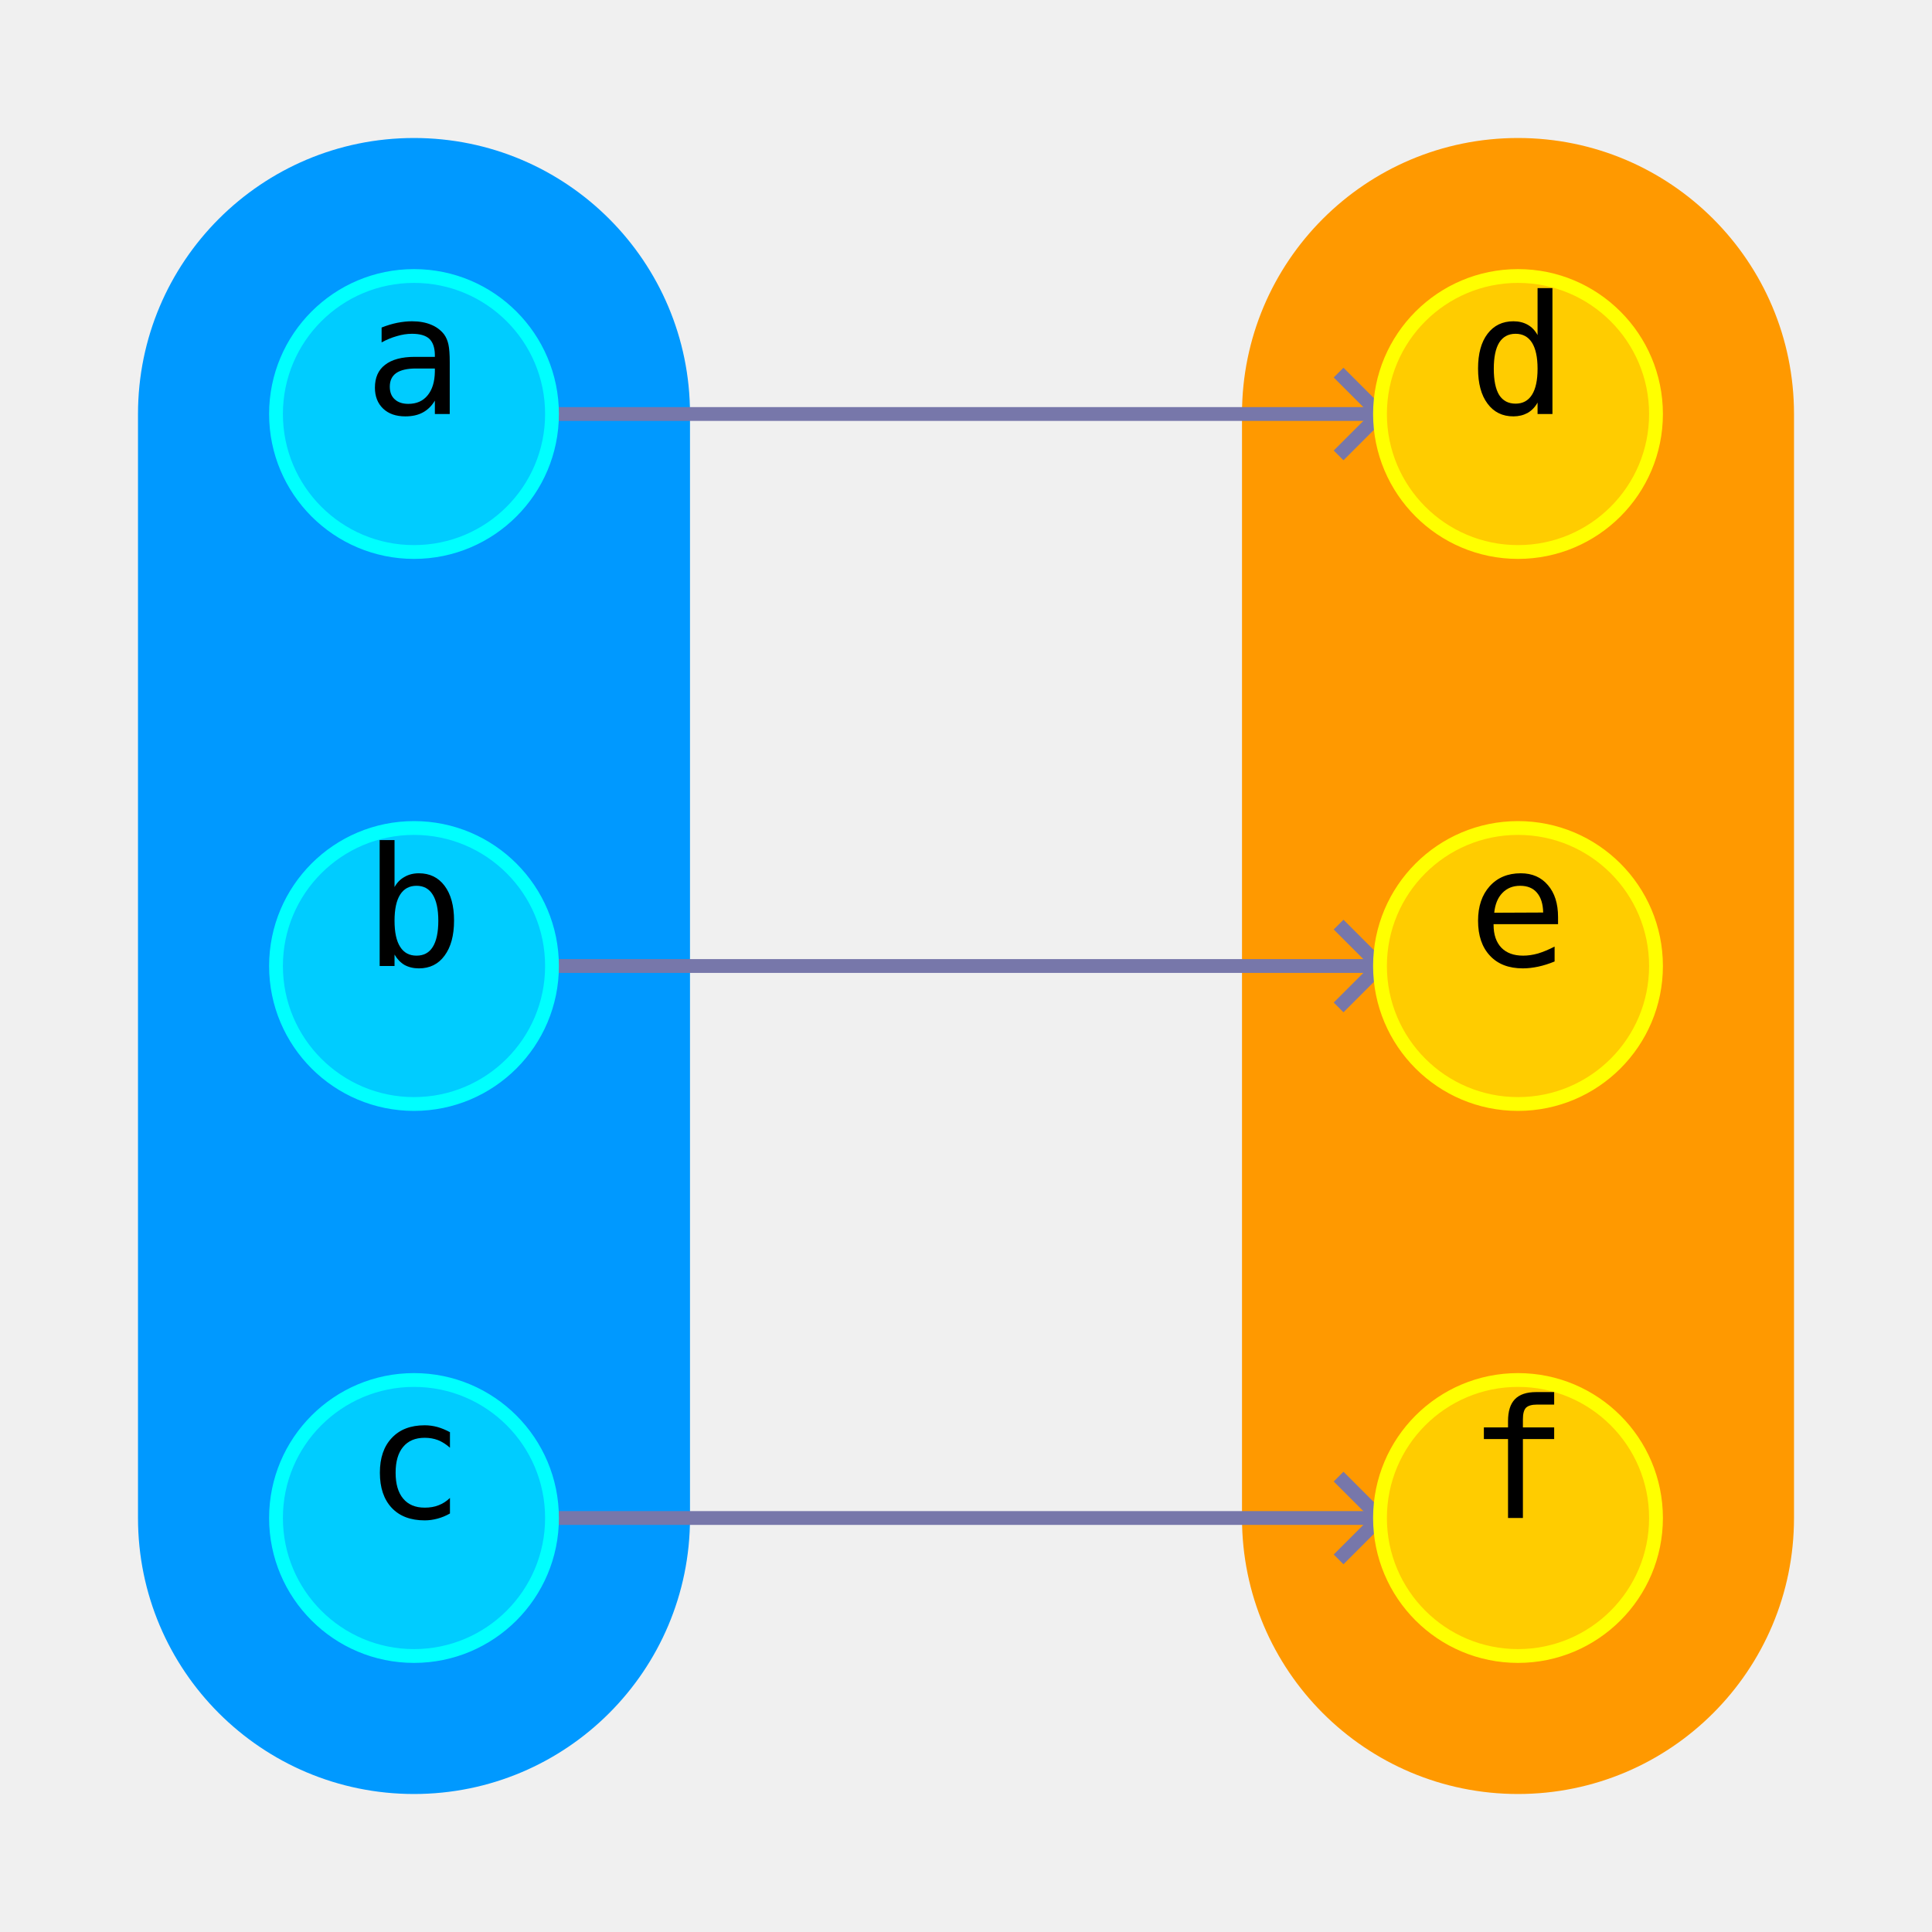
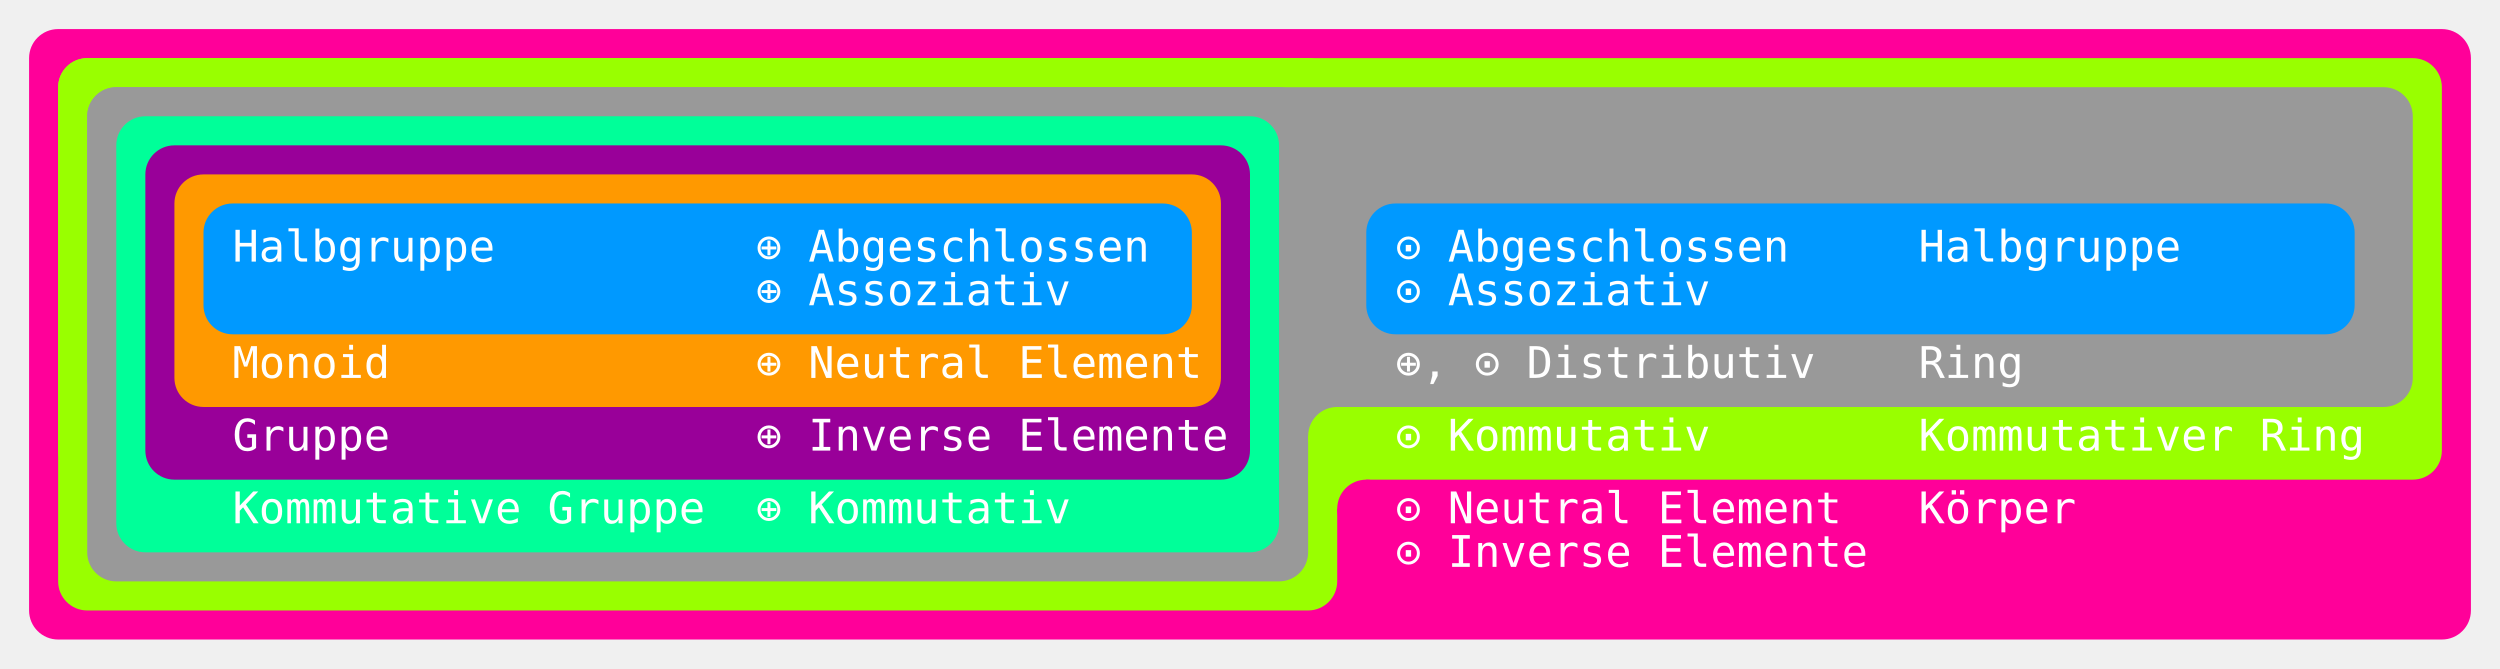
- <svg xmlns="http://www.w3.org/2000/svg" viewBox="0 0 140 140" shape-rendering="geometricPrecision" text-rendering="geometricPrecision">
-   <rect x="10" y="10" width="40" height="120" rx="20" ry="20" fill="#0099FF" />
-   <rect x="90" y="10" width="40" height="120" rx="20" ry="20" fill="#FF9900" />
-   <path d="M 30 30 L 110 30" stroke="#7777AA" />
-   <path d="M 30 70 L 110 70" stroke="#7777AA" />
-   <path d="M 30 110 L 110 110" stroke="#7777AA" />
-   <path d="M 97 27 L 100 30 L 97 33" stroke="#7777AA" fill="none" />
-   <path d="M 97 67 L 100 70 L 97 73" stroke="#7777AA" fill="none" />
-   <path d="M 97 107 L 100 110 L 97 113" stroke="#7777AA" fill="none" />
-   <ellipse cx="30" cy="30" rx="10" ry="10" fill="#00CCFF" stroke="#00FFFF" stroke-width="1" />
-   <ellipse cx="30" cy="70" rx="10" ry="10" fill="#00CCFF" stroke="#00FFFF" stroke-width="1" />
-   <ellipse cx="30" cy="110" rx="10" ry="10" fill="#00CCFF" stroke="#00FFFF" stroke-width="1" />
-   <ellipse cx="110" cy="30" rx="10" ry="10" fill="#FFCC00" stroke="#FFFF00" stroke-width="1" />
-   <ellipse cx="110" cy="70" rx="10" ry="10" fill="#FFCC00" stroke="#FFFF00" stroke-width="1" />
-   <ellipse cx="110" cy="110" rx="10" ry="10" fill="#FFCC00" stroke="#FFFF00" stroke-width="1" />
-   <text x="30" y="30" alignment-baseline="middle" text-anchor="middle" font-family="Consolas">a</text>
-   <text x="30" y="70" alignment-baseline="middle" text-anchor="middle" font-family="Consolas">b</text>
-   <text x="30" y="110" alignment-baseline="middle" text-anchor="middle" font-family="Consolas">c</text>
-   <text x="110" y="30" alignment-baseline="middle" text-anchor="middle" font-family="Consolas">d</text>
-   <text x="110" y="70" alignment-baseline="middle" text-anchor="middle" font-family="Consolas">e</text>
-   <text x="110" y="110" alignment-baseline="middle" text-anchor="middle" font-family="Consolas">f</text>
+ <svg xmlns="http://www.w3.org/2000/svg" viewBox="0 0 860 230" shape-rendering="geometricPrecision" text-rendering="geometricPrecision">
+   <rect x="10" y="10" width="840" height="210" rx="10" ry="10" fill="#FF0099" />
+   <rect x="20" y="20" width="440" height="190" rx="10" ry="10" fill="#99FF00" />
+   <rect x="20" y="20" width="820" height="145" rx="10" ry="10" fill="#99FF00" />
+   <rect x="30" y="30" width="420" height="170" rx="10" ry="10" fill="#999999" />
+   <rect x="30" y="30" width="800" height="110" rx="10" ry="10" fill="#999999" />
+   <rect x="40" y="40" width="400" height="150" rx="10" ry="10" fill="#00FF99" />
+   <rect x="50" y="50" width="380" height="115" rx="10" ry="10" fill="#990099" />
+   <rect x="60" y="60" width="360" height="80" rx="10" ry="10" fill="#FF9900" />
+   <rect x="70" y="70" width="340" height="45" rx="10" ry="10" fill="#0099FF" />
+   <rect x="470" y="70" width="340" height="45" rx="10" ry="10" fill="#0099FF" />
+   <rect x="440" y="130" width="20" height="20" rx="10" ry="10" fill="#999999" />
+   <rect x="450" y="140" width="20" height="20" rx="10" ry="10" fill="#99FF00" />
+   <rect x="450" y="155" width="20" height="20" rx="10" ry="10" fill="#99FF00" />
+   <rect x="460" y="165" width="20" height="20" rx="10" ry="10" fill="#FF0099" />
+   <text x="80" y="90" font-size="15" alignment-baseline="top" text-anchor="start" font-family="Consolas" fill="#FFFFFF">Halbgruppe</text>
+   <text x="80" y="130" font-size="15" alignment-baseline="top" text-anchor="start" font-family="Consolas" fill="#FFFFFF">Monoid</text>
+   <text x="80" y="155" font-size="15" alignment-baseline="top" text-anchor="start" font-family="Consolas" fill="#FFFFFF">Gruppe</text>
+   <text x="80" y="180" font-size="15" alignment-baseline="top" text-anchor="start" font-family="Consolas" fill="#FFFFFF">Kommutative Gruppe</text>
+   <text x="260" y="90" font-size="15" alignment-baseline="top" text-anchor="start" font-family="Consolas" fill="#FFFFFF">⊕ Abgeschlossen</text>
+   <text x="260" y="105" font-size="15" alignment-baseline="top" text-anchor="start" font-family="Consolas" fill="#FFFFFF">⊕ Assoziativ</text>
+   <text x="260" y="130" font-size="15" alignment-baseline="top" text-anchor="start" font-family="Consolas" fill="#FFFFFF">⊕ Neutral Element</text>
+   <text x="260" y="155" font-size="15" alignment-baseline="top" text-anchor="start" font-family="Consolas" fill="#FFFFFF">⊕ Inverse Elemente</text>
+   <text x="260" y="180" font-size="15" alignment-baseline="top" text-anchor="start" font-family="Consolas" fill="#FFFFFF">⊕ Kommutativ</text>
+   <text x="480" y="90" font-size="15" alignment-baseline="top" text-anchor="start" font-family="Consolas" fill="#FFFFFF">⊙ Abgeschlossen</text>
+   <text x="480" y="105" font-size="15" alignment-baseline="top" text-anchor="start" font-family="Consolas" fill="#FFFFFF">⊙ Assoziativ</text>
+   <text x="480" y="130" font-size="15" alignment-baseline="top" text-anchor="start" font-family="Consolas" fill="#FFFFFF">⊕, ⊙ Distributiv</text>
+   <text x="480" y="155" font-size="15" alignment-baseline="top" text-anchor="start" font-family="Consolas" fill="#FFFFFF">⊙ Kommutativ</text>
+   <text x="480" y="180" font-size="15" alignment-baseline="top" text-anchor="start" font-family="Consolas" fill="#FFFFFF">⊙ Neutral Element</text>
+   <text x="480" y="195" font-size="15" alignment-baseline="top" text-anchor="start" font-family="Consolas" fill="#FFFFFF">⊙ Inverse Elemente</text>
+   <text x="660" y="90" font-size="15" alignment-baseline="top" text-anchor="start" font-family="Consolas" fill="#FFFFFF">Halbgruppe</text>
+   <text x="660" y="130" font-size="15" alignment-baseline="top" text-anchor="start" font-family="Consolas" fill="#FFFFFF">Ring</text>
+   <text x="660" y="155" font-size="15" alignment-baseline="top" text-anchor="start" font-family="Consolas" fill="#FFFFFF">Kommutativer Ring</text>
+   <text x="660" y="180" font-size="15" alignment-baseline="top" text-anchor="start" font-family="Consolas" fill="#FFFFFF">Körper</text>
</svg>
